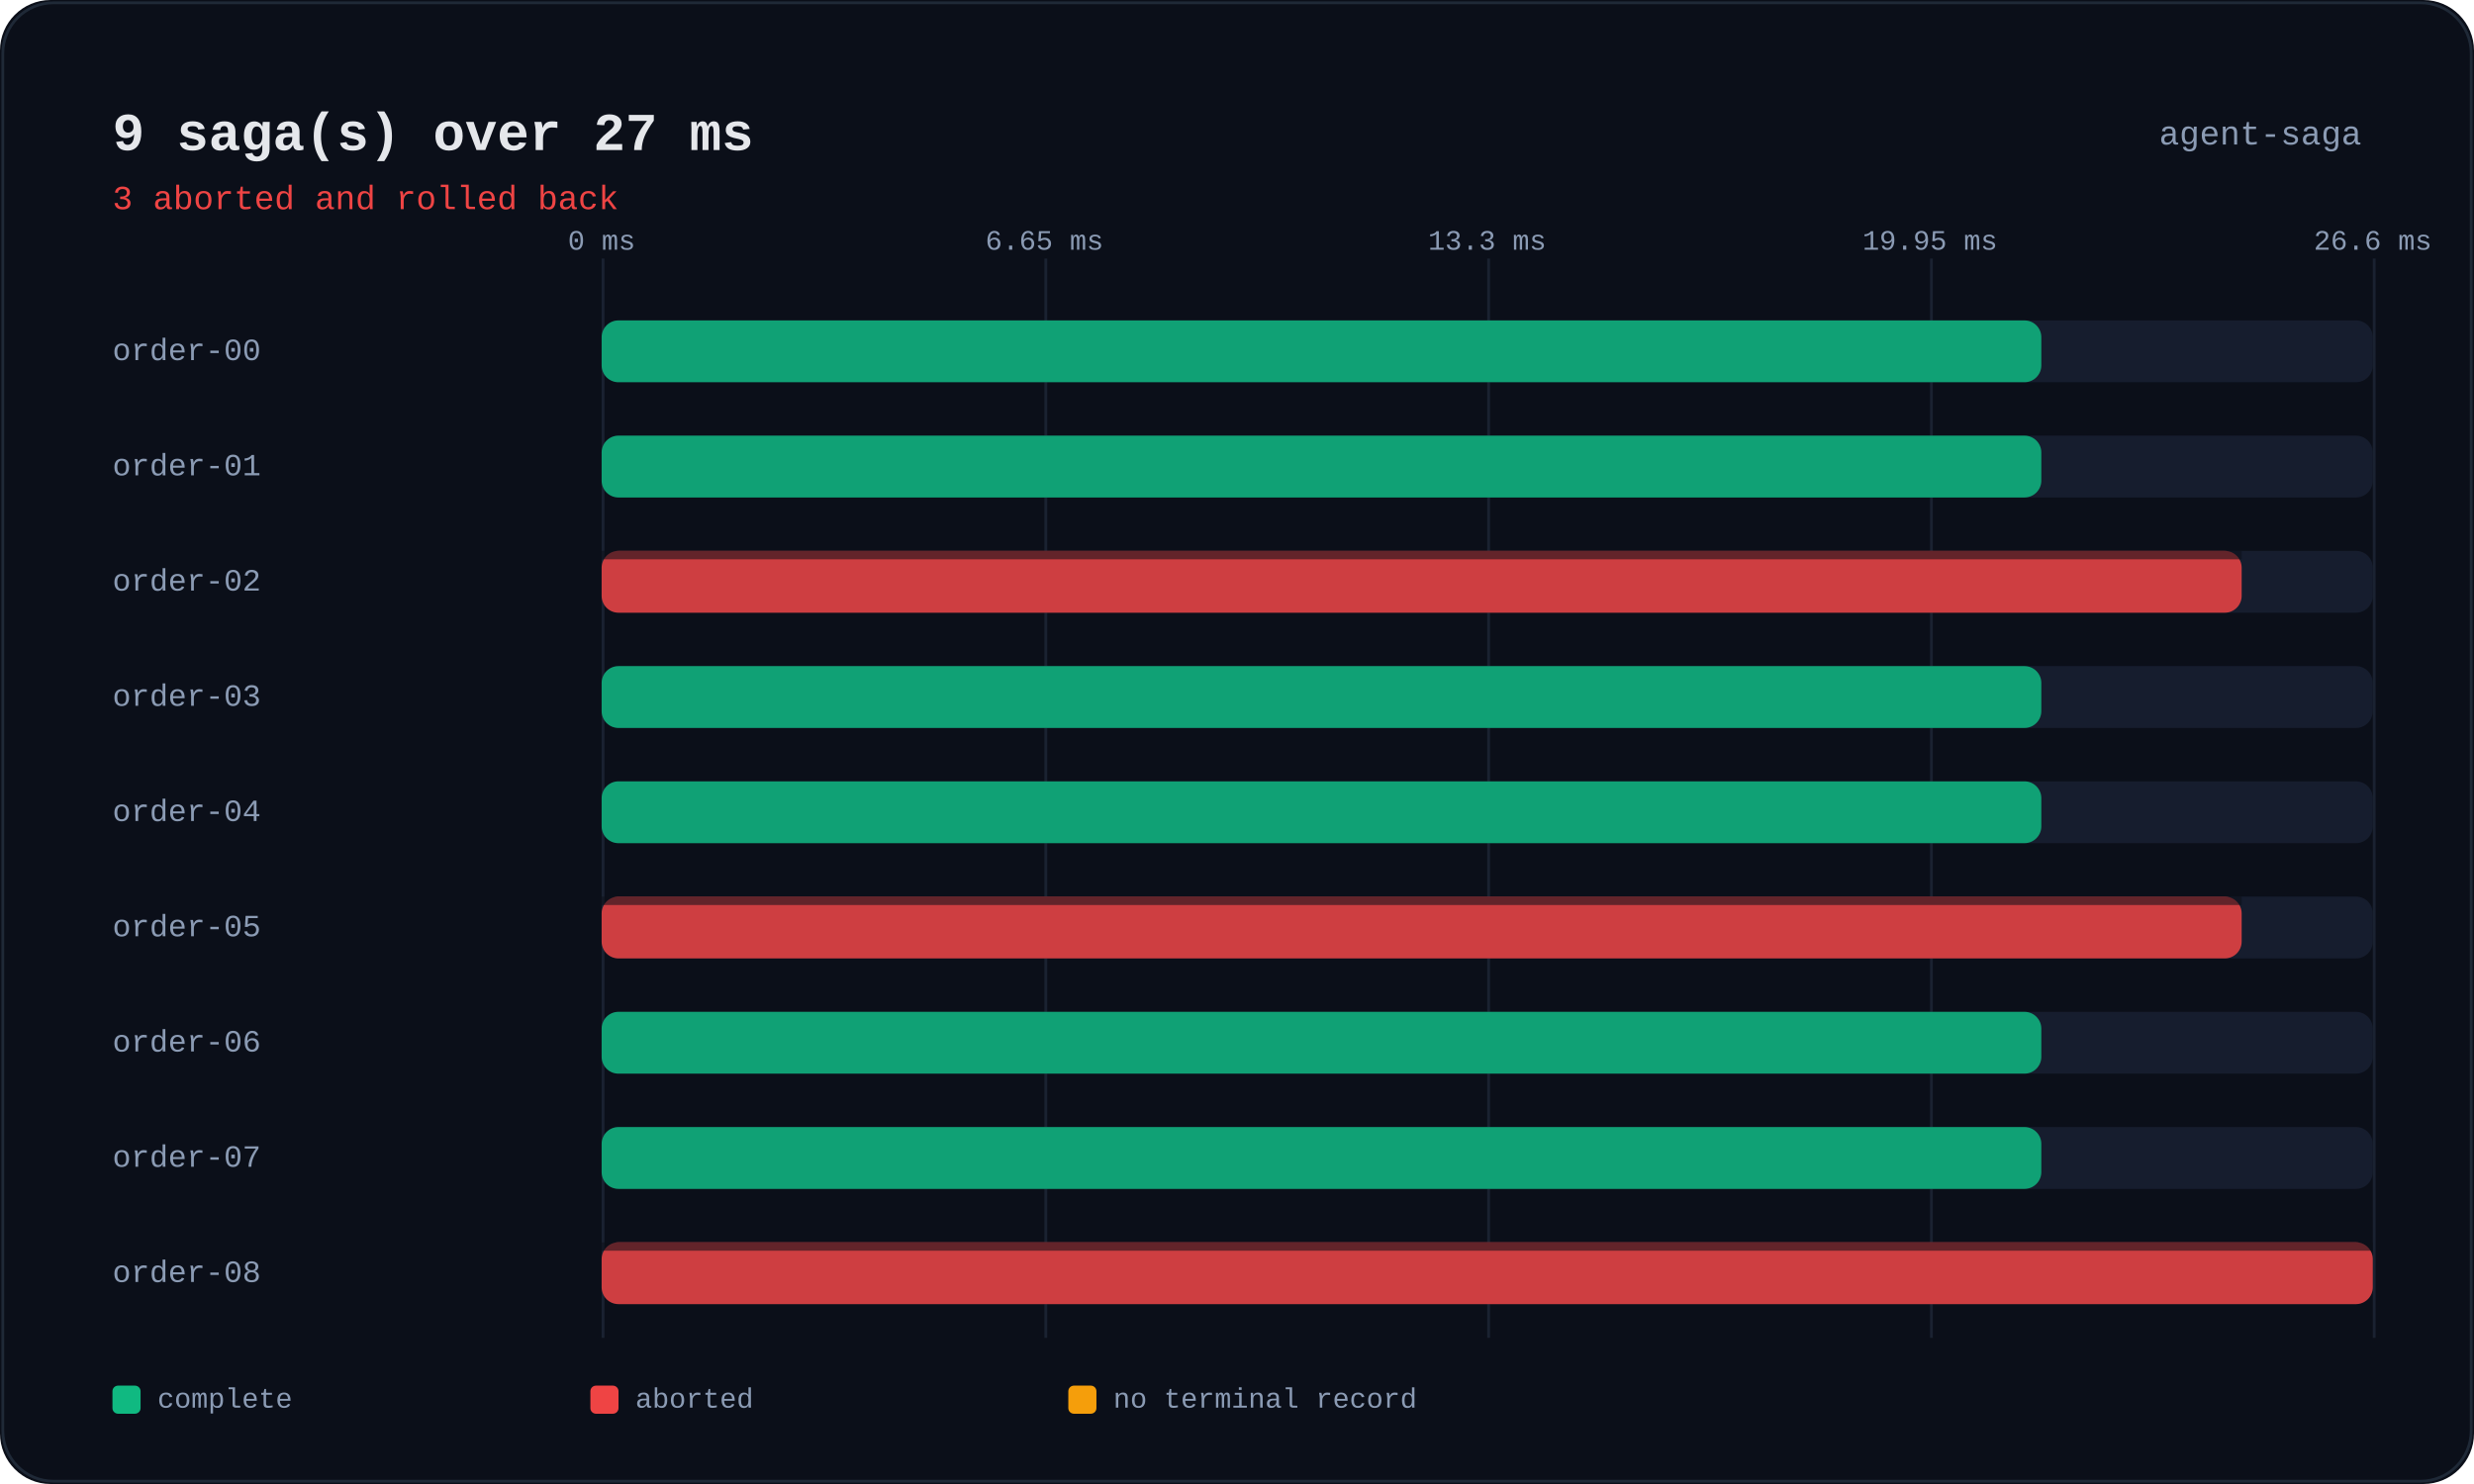
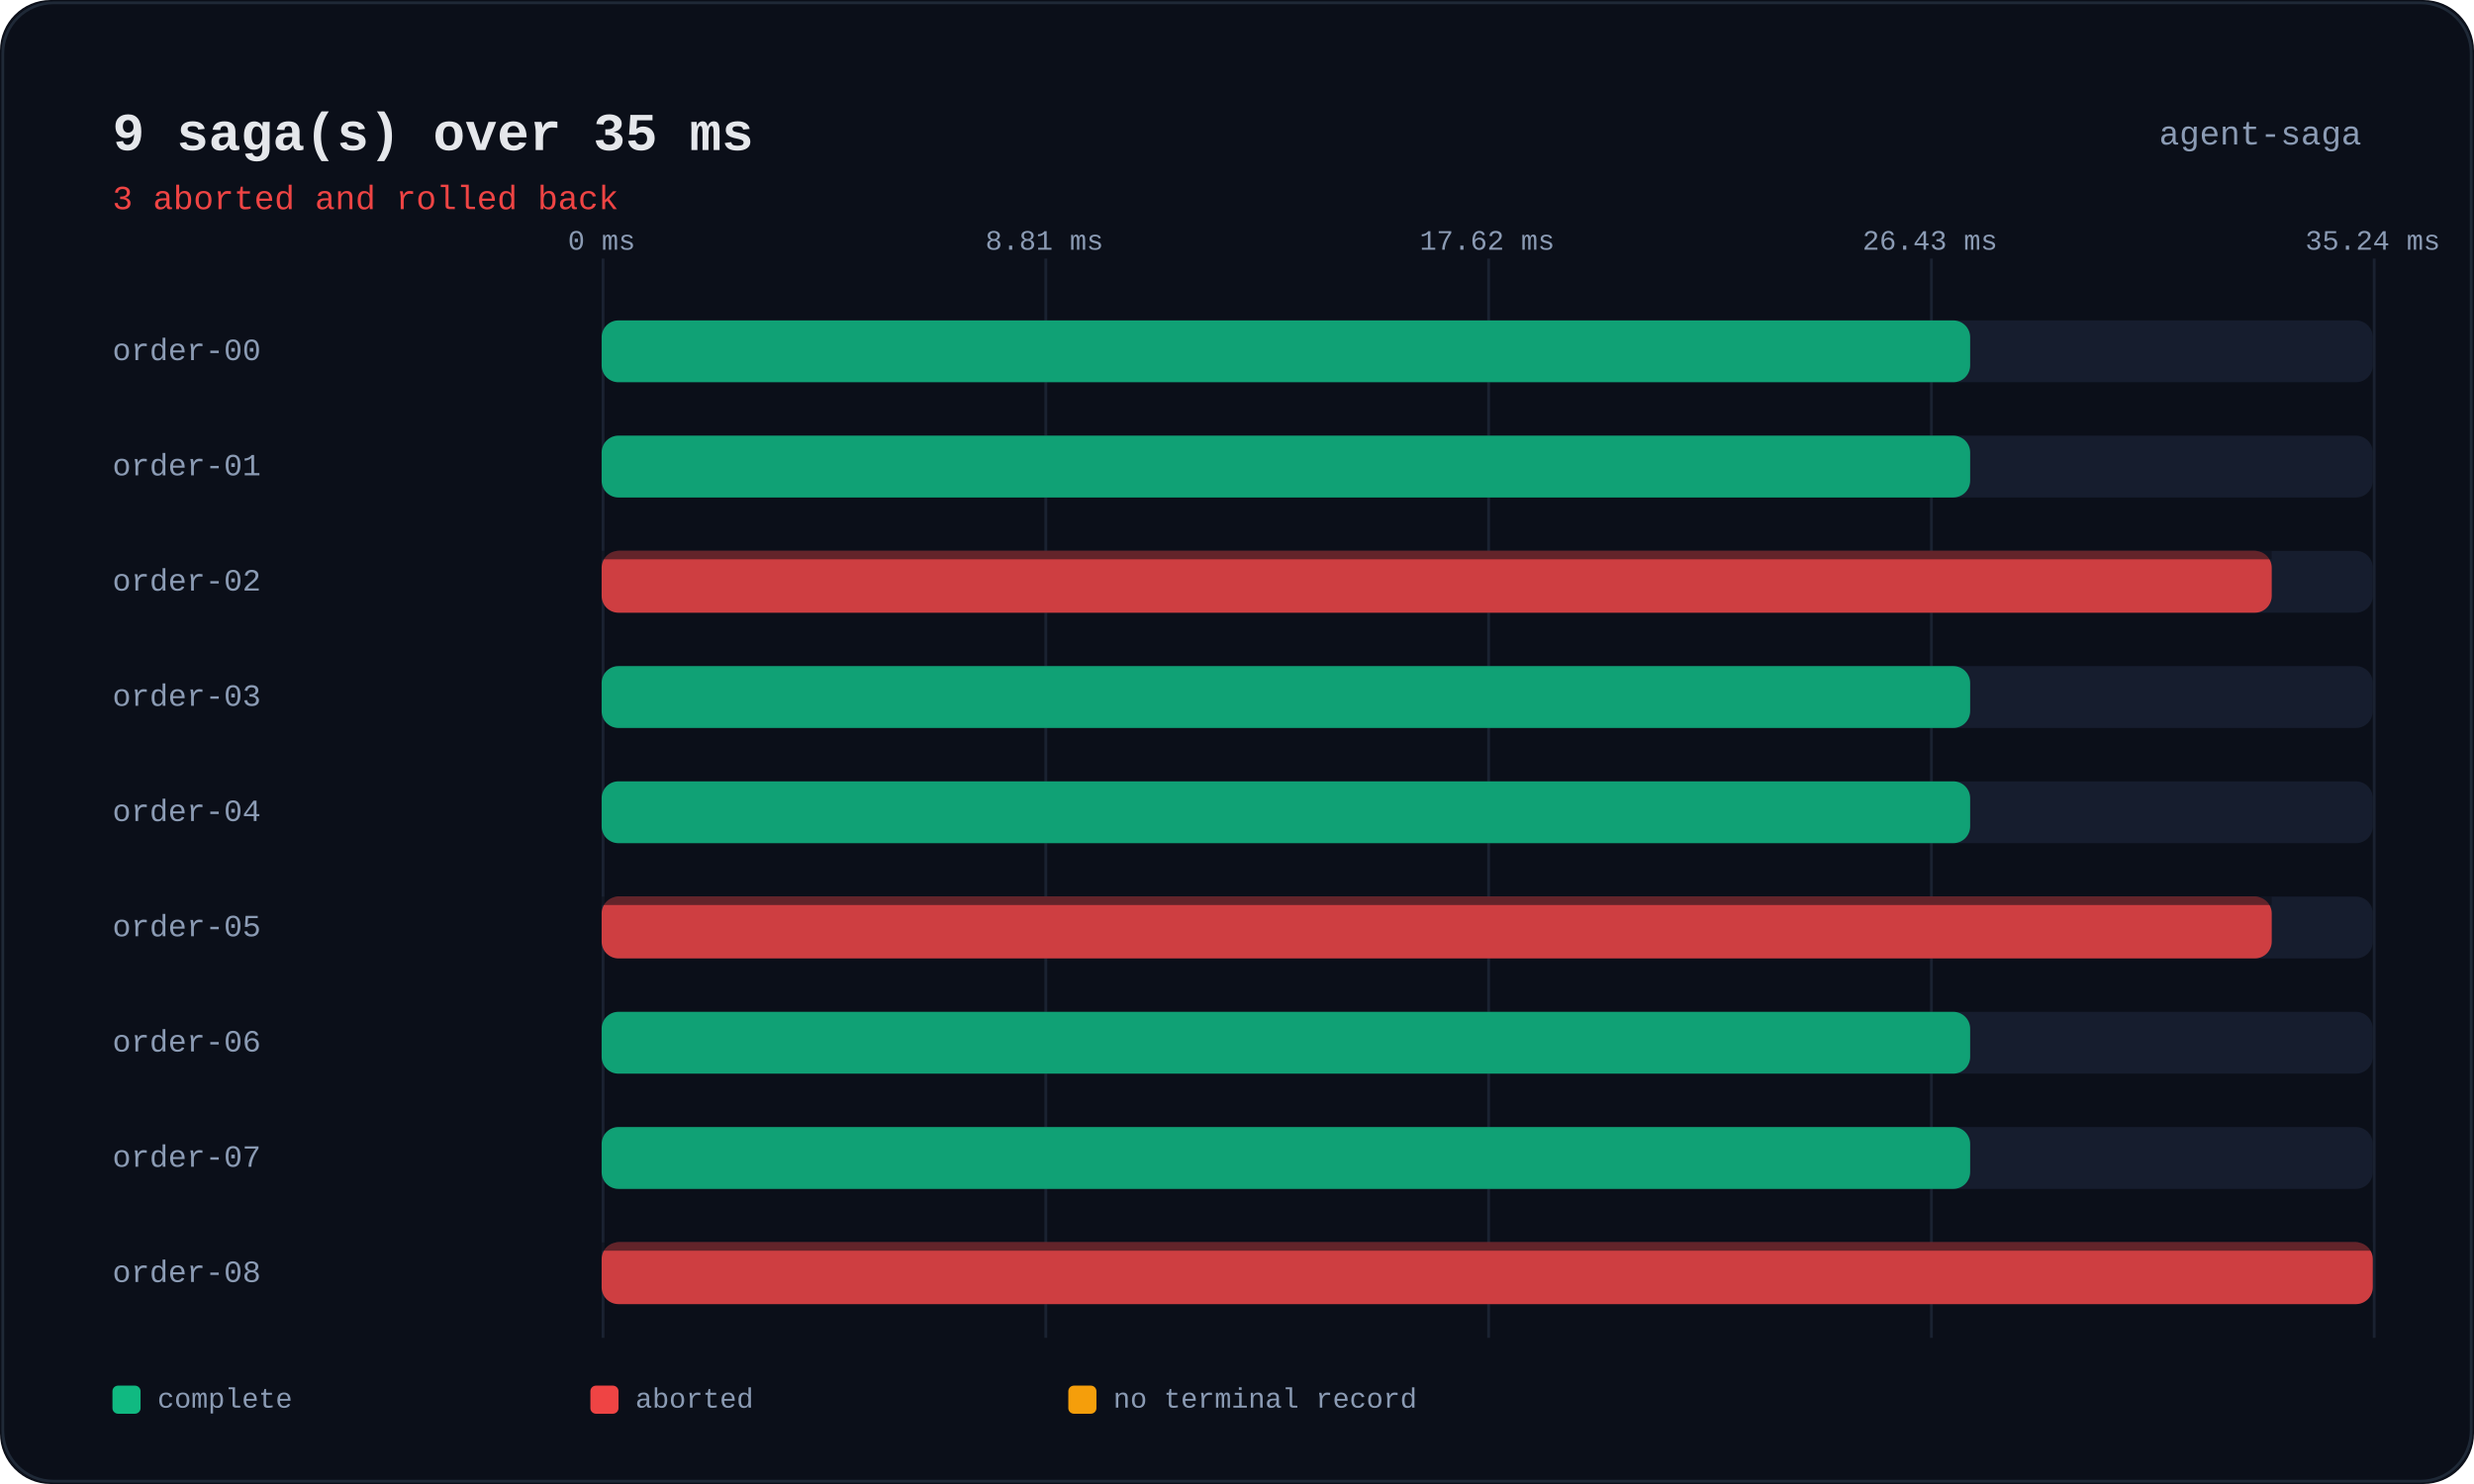
- <svg xmlns="http://www.w3.org/2000/svg" viewBox="0 0 880 528" width="880" height="528" role="img" aria-label="9 saga(s) over 27 ms. 3 aborted and rolled back">
+ <svg xmlns="http://www.w3.org/2000/svg" viewBox="0 0 880 528" width="880" height="528" role="img" aria-label="9 saga(s) over 35 ms. 3 aborted and rolled back">
  <style>
text{font-family:ui-monospace, SFMono-Regular, 'SF Mono', Menlo, Consolas, 'Liberation Mono', monospace;dominant-baseline:middle}
.t{fill:#e5e7eb}.m{fill:#8b9bb4}
.a0{animation:a0 4.67s linear infinite;}@keyframes a0{0%,3.21%{opacity:0}12.21%,100%{opacity:1}}
.a1{animation:a1 4.67s linear infinite;}@keyframes a1{0%,12.85%{opacity:0}23.55%,100%{opacity:1}}
.a2{animation:a2 4.67s linear infinite;}@keyframes a2{0%,15.63%{opacity:0}26.34%,100%{opacity:1}}
.a3{animation:a3 4.67s linear infinite;}@keyframes a3{0%,18.42%{opacity:0}29.12%,100%{opacity:1}}
.a4{animation:a4 4.67s linear infinite;}@keyframes a4{0%,21.2%{opacity:0}31.91%,100%{opacity:1}}
.a5{animation:a5 4.67s linear infinite;}@keyframes a5{0%,23.98%{opacity:0}34.69%,100%{opacity:1}}
.a6{animation:a6 4.67s linear infinite;}@keyframes a6{0%,26.77%{opacity:0}37.47%,100%{opacity:1}}
.a7{animation:a7 4.67s linear infinite;}@keyframes a7{0%,29.55%{opacity:0}40.26%,100%{opacity:1}}
.a8{animation:a8 4.67s linear infinite;}@keyframes a8{0%,32.33%{opacity:0}43.04%,100%{opacity:1}}
.a9{animation:a9 4.67s linear infinite;}@keyframes a9{0%,35.12%{opacity:0}45.82%,100%{opacity:1}}
@media (prefers-reduced-motion: reduce){*{animation:none !important;opacity:1 !important;transform:none !important}}
</style>
  <rect width="880" height="528" rx="18" fill="#0b0f19" />
  <rect x="1" y="1" width="878" height="526" rx="18" fill="none" stroke="#1f2937" />
  <g class="a0">
-     <text class="t" x="40" y="48" font-size="19" font-weight="700">9 saga(s) over 27 ms</text>
+     <text class="t" x="40" y="48" font-size="19" font-weight="700">9 saga(s) over 35 ms</text>
    <text x="40" y="71" font-size="12" fill="#ef4444">3 aborted and rolled back</text>
    <text class="m" x="840" y="48" font-size="12" text-anchor="end">agent-saga</text>
  </g>
  <rect x="214" y="92" width="1" height="384" fill="#1a2231" />
  <text class="m" x="214" y="86" font-size="10" text-anchor="middle">0 ms</text>
  <rect x="371.5" y="92" width="1" height="384" fill="#1a2231" />
-   <text class="m" x="371.5" y="86" font-size="10" text-anchor="middle">6.65 ms</text>
+   <text class="m" x="371.5" y="86" font-size="10" text-anchor="middle">8.81 ms</text>
  <rect x="529" y="92" width="1" height="384" fill="#1a2231" />
-   <text class="m" x="529" y="86" font-size="10" text-anchor="middle">13.3 ms</text>
+   <text class="m" x="529" y="86" font-size="10" text-anchor="middle">17.62 ms</text>
  <rect x="686.5" y="92" width="1" height="384" fill="#1a2231" />
-   <text class="m" x="686.5" y="86" font-size="10" text-anchor="middle">19.95 ms</text>
+   <text class="m" x="686.5" y="86" font-size="10" text-anchor="middle">26.43 ms</text>
  <rect x="844" y="92" width="1" height="384" fill="#1a2231" />
-   <text class="m" x="844" y="86" font-size="10" text-anchor="middle">26.6 ms</text>
+   <text class="m" x="844" y="86" font-size="10" text-anchor="middle">35.24 ms</text>
  <text class="m" x="40" y="125" font-size="11">order-00</text>
  <rect x="214" y="114" width="630" height="22" rx="6" fill="#161d2e" />
  <g class="a1">
-     <rect x="214" y="114" width="512.1" height="22" rx="6" fill="#10b981" fill-opacity="0.85" />
+     <rect x="214" y="114" width="486.78" height="22" rx="6" fill="#10b981" fill-opacity="0.85" />
  </g>
  <text class="m" x="40" y="166" font-size="11">order-01</text>
  <rect x="214" y="155" width="630" height="22" rx="6" fill="#161d2e" />
  <g class="a2">
-     <rect x="214" y="155" width="512.1" height="22" rx="6" fill="#10b981" fill-opacity="0.85" />
+     <rect x="214" y="155" width="486.78" height="22" rx="6" fill="#10b981" fill-opacity="0.85" />
  </g>
  <text class="m" x="40" y="207" font-size="11">order-02</text>
  <rect x="214" y="196" width="630" height="22" rx="6" fill="#161d2e" />
  <g class="a3">
-     <rect x="214" y="196" width="583.36" height="22" rx="6" fill="#ef4444" fill-opacity="0.85" />
-     <rect x="214" y="196" width="583.36" height="3" fill="#0b0f19" fill-opacity="0.55" />
+     <rect x="214" y="196" width="594.05" height="22" rx="6" fill="#ef4444" fill-opacity="0.85" />
+     <rect x="214" y="196" width="594.05" height="3" fill="#0b0f19" fill-opacity="0.55" />
  </g>
  <text class="m" x="40" y="248" font-size="11">order-03</text>
  <rect x="214" y="237" width="630" height="22" rx="6" fill="#161d2e" />
  <g class="a4">
-     <rect x="214" y="237" width="512.1" height="22" rx="6" fill="#10b981" fill-opacity="0.85" />
+     <rect x="214" y="237" width="486.78" height="22" rx="6" fill="#10b981" fill-opacity="0.85" />
  </g>
  <text class="m" x="40" y="289" font-size="11">order-04</text>
  <rect x="214" y="278" width="630" height="22" rx="6" fill="#161d2e" />
  <g class="a5">
-     <rect x="214" y="278" width="512.1" height="22" rx="6" fill="#10b981" fill-opacity="0.85" />
+     <rect x="214" y="278" width="486.78" height="22" rx="6" fill="#10b981" fill-opacity="0.85" />
  </g>
  <text class="m" x="40" y="330" font-size="11">order-05</text>
  <rect x="214" y="319" width="630" height="22" rx="6" fill="#161d2e" />
  <g class="a6">
-     <rect x="214" y="319" width="583.36" height="22" rx="6" fill="#ef4444" fill-opacity="0.85" />
-     <rect x="214" y="319" width="583.36" height="3" fill="#0b0f19" fill-opacity="0.55" />
+     <rect x="214" y="319" width="594.05" height="22" rx="6" fill="#ef4444" fill-opacity="0.85" />
+     <rect x="214" y="319" width="594.05" height="3" fill="#0b0f19" fill-opacity="0.55" />
  </g>
  <text class="m" x="40" y="371" font-size="11">order-06</text>
  <rect x="214" y="360" width="630" height="22" rx="6" fill="#161d2e" />
  <g class="a7">
-     <rect x="214" y="360" width="512.1" height="22" rx="6" fill="#10b981" fill-opacity="0.85" />
+     <rect x="214" y="360" width="486.78" height="22" rx="6" fill="#10b981" fill-opacity="0.85" />
  </g>
  <text class="m" x="40" y="412" font-size="11">order-07</text>
  <rect x="214" y="401" width="630" height="22" rx="6" fill="#161d2e" />
  <g class="a8">
-     <rect x="214" y="401" width="512.1" height="22" rx="6" fill="#10b981" fill-opacity="0.85" />
+     <rect x="214" y="401" width="486.78" height="22" rx="6" fill="#10b981" fill-opacity="0.85" />
  </g>
  <text class="m" x="40" y="453" font-size="11">order-08</text>
  <rect x="214" y="442" width="630" height="22" rx="6" fill="#161d2e" />
  <g class="a9">
    <rect x="214" y="442" width="630" height="22" rx="6" fill="#ef4444" fill-opacity="0.85" />
    <rect x="214" y="442" width="630" height="3" fill="#0b0f19" fill-opacity="0.55" />
  </g>
  <rect x="40" y="493" width="10" height="10" rx="2" fill="#10b981" />
  <text class="m" x="56" y="498" font-size="10">complete</text>
  <rect x="210" y="493" width="10" height="10" rx="2" fill="#ef4444" />
  <text class="m" x="226" y="498" font-size="10">aborted</text>
  <rect x="380" y="493" width="10" height="10" rx="2" fill="#f59e0b" />
  <text class="m" x="396" y="498" font-size="10">no terminal record</text>
</svg>
